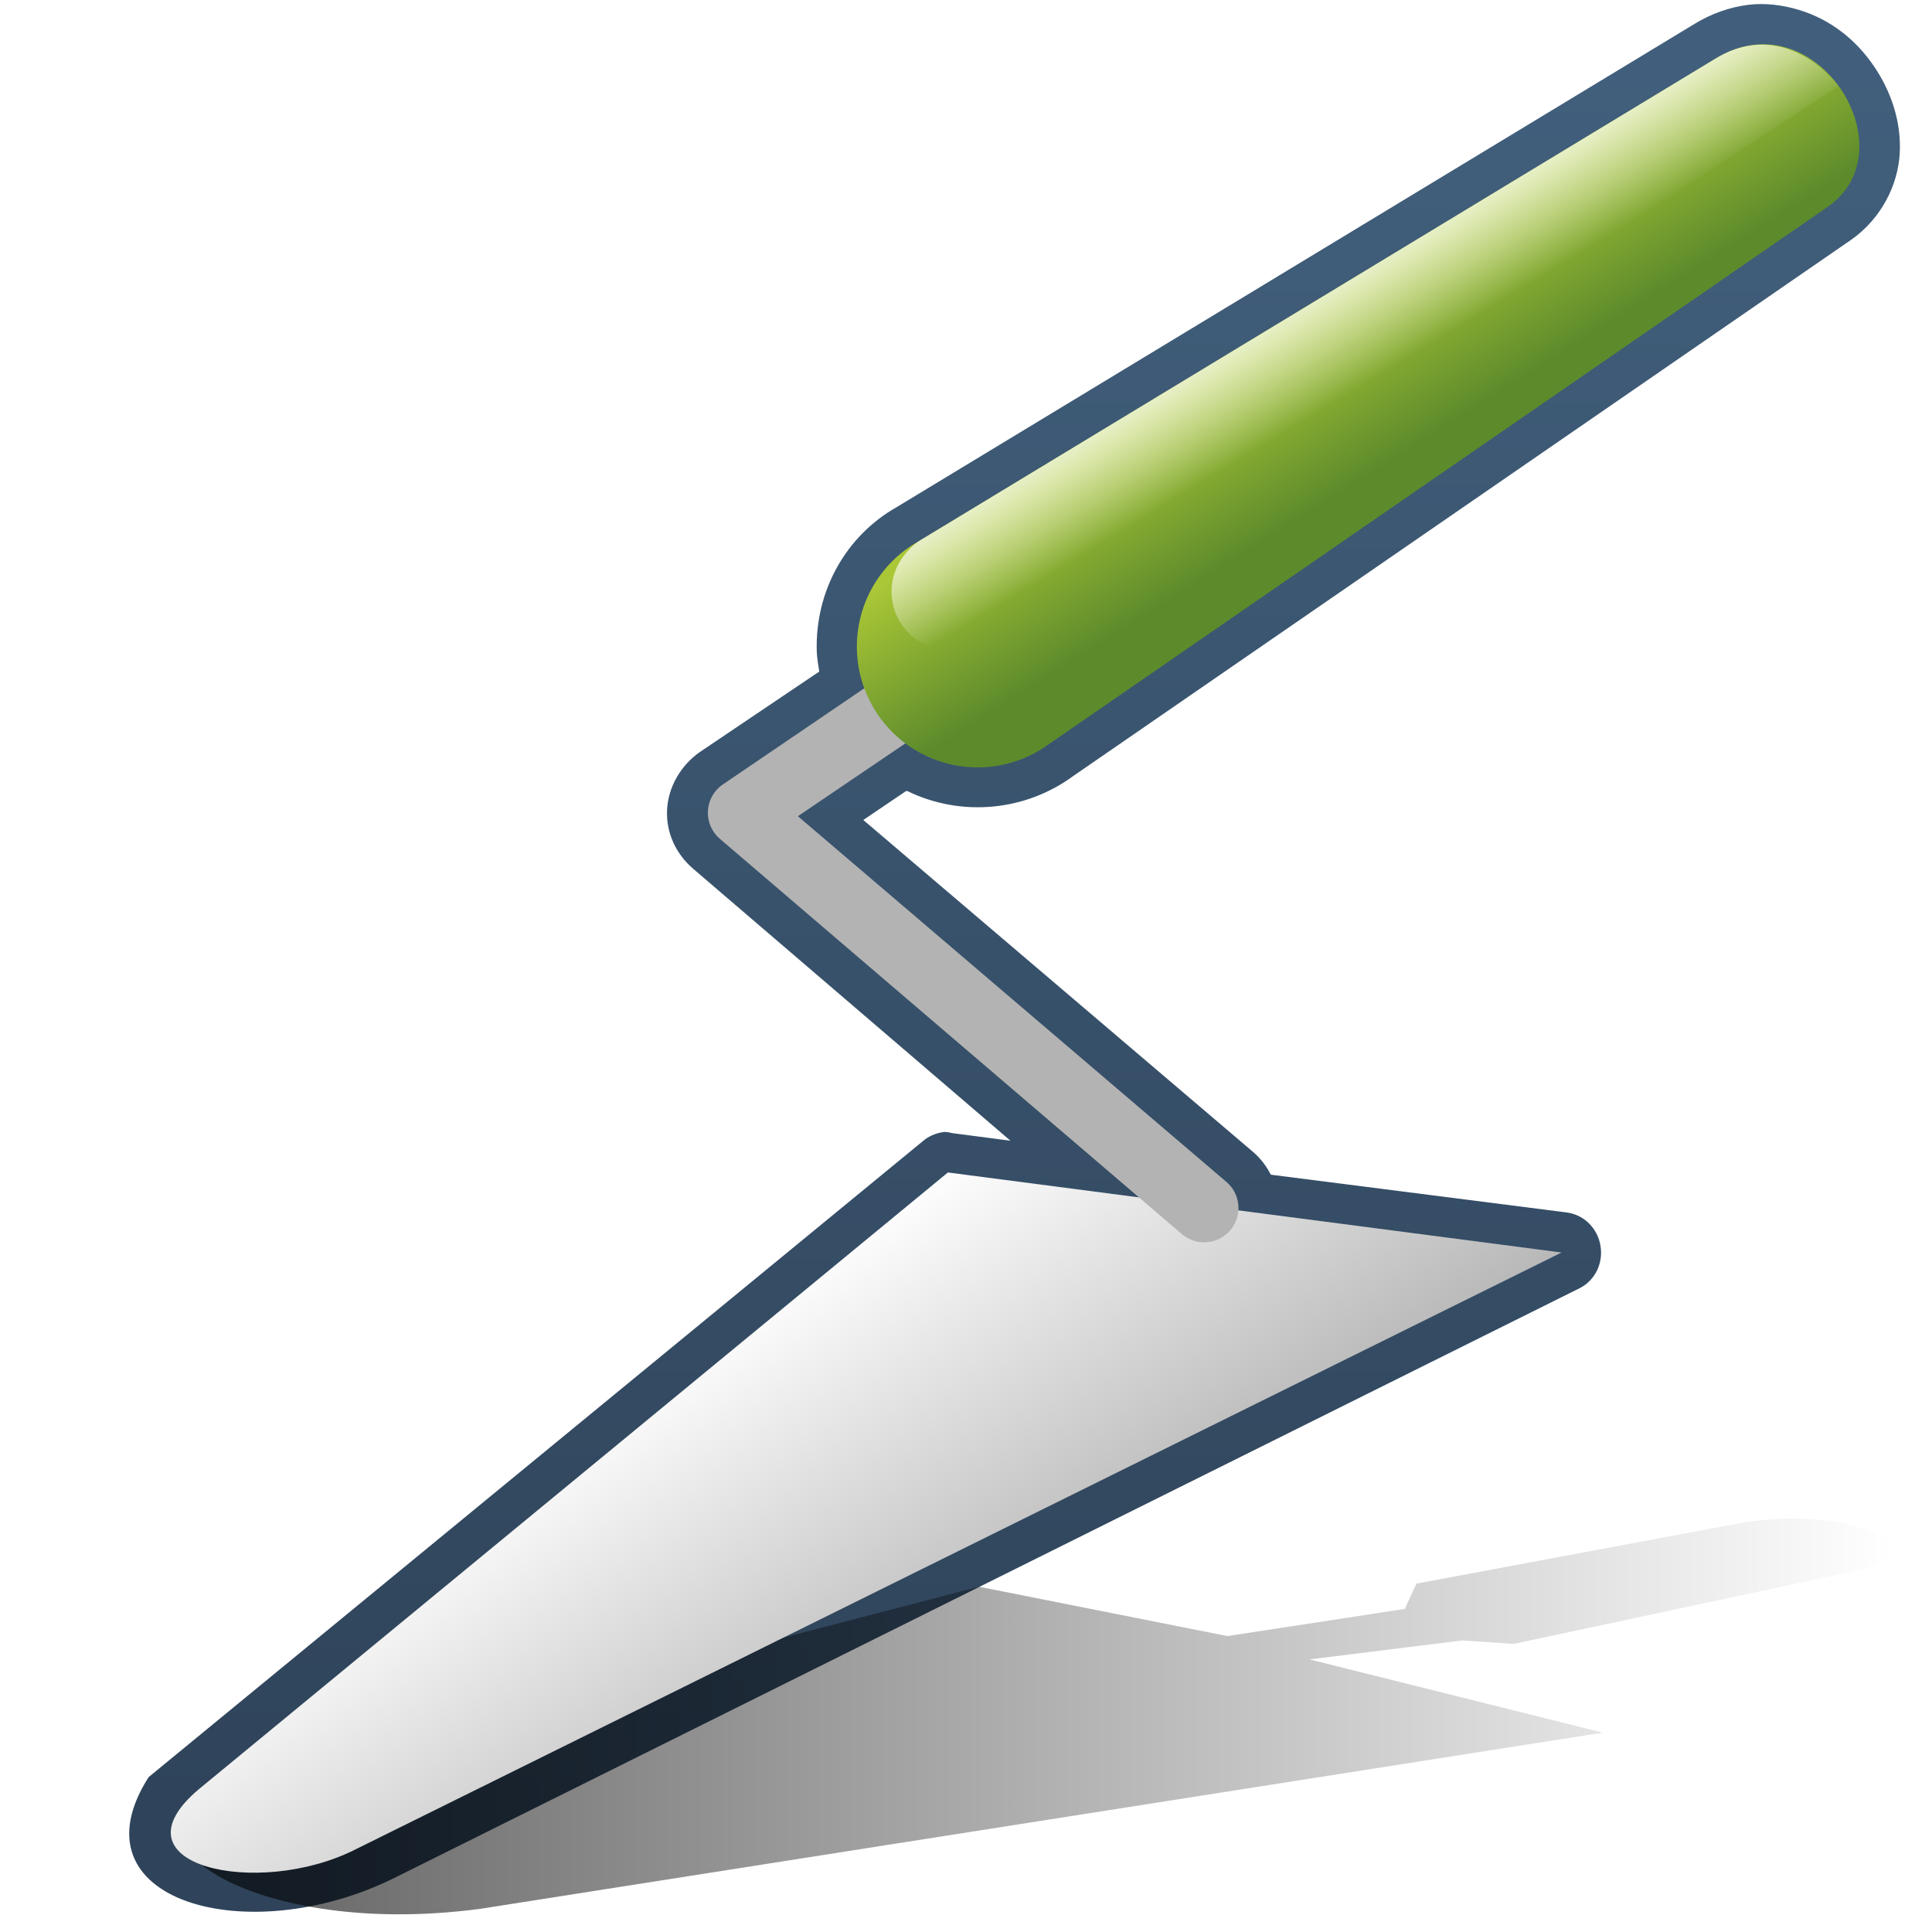
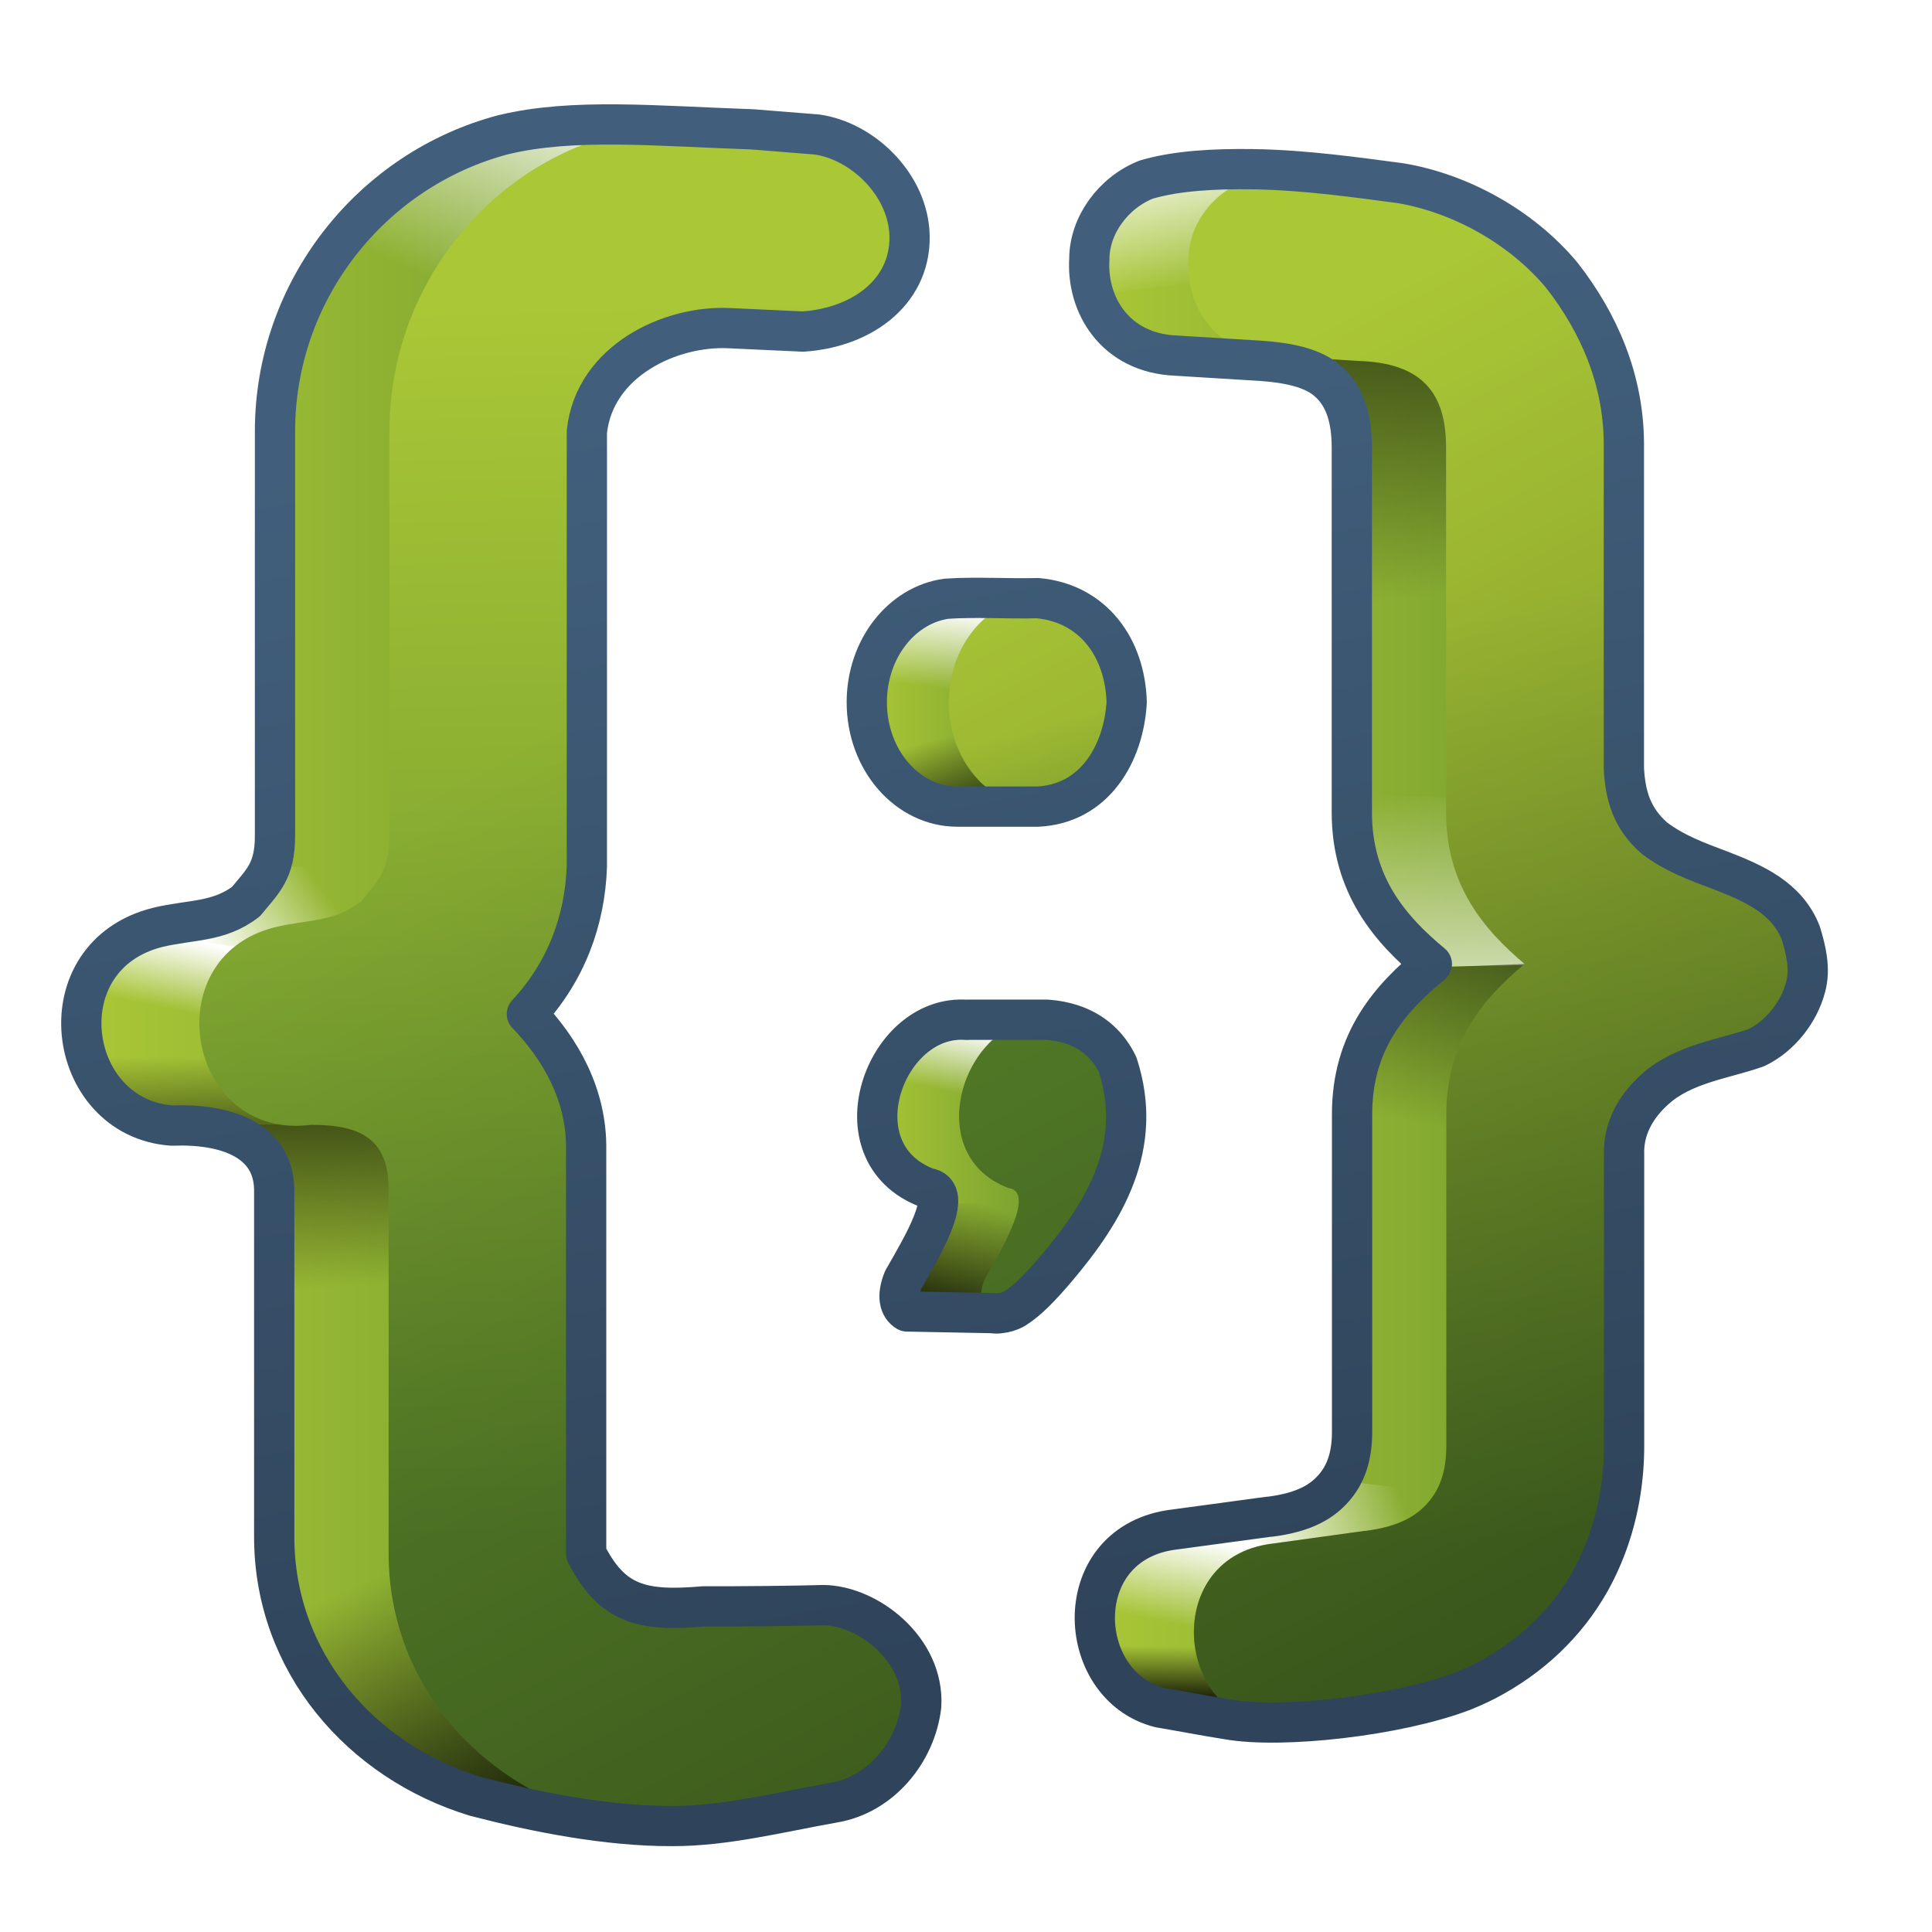
- <svg xmlns="http://www.w3.org/2000/svg" xmlns:xlink="http://www.w3.org/1999/xlink" width="128" height="128" id="svg2" version="1.0">
-   <defs id="defs4">
-     <linearGradient xlink:href="#linearGradient5344" id="linearGradient10675" x1="464.023" y1="982.085" x2="532.308" y2="982.085" gradientUnits="userSpaceOnUse" gradientTransform="matrix(2.666667,0,0,2.666667,-1294.138,-2505.175)" />
-     <linearGradient xlink:href="#linearGradient5439" id="linearGradient10368" x1="502.461" y1="972.636" x2="524.099" y2="1003.922" gradientUnits="userSpaceOnUse" gradientTransform="matrix(2.666667,0,0,2.666667,-1294.138,-2505.175)" />
-     <linearGradient xlink:href="#linearGradient5316" id="linearGradient10356" gradientUnits="userSpaceOnUse" gradientTransform="matrix(2.666667,0,0,2.666667,-1291.074,-2507.296)" x1="515.691" y1="948.695" x2="517.895" y2="952.195" />
-     <linearGradient xlink:href="#linearGradient5362" id="linearGradient10365" x1="515.385" y1="947.362" x2="517.137" y2="950.252" gradientUnits="userSpaceOnUse" gradientTransform="matrix(2.666667,0,0,2.666667,-1294.138,-2505.175)" />
-     <linearGradient y2="637.525" x2="518.869" y1="661.194" x1="513.964" gradientTransform="translate(-296.4868,-601.9916)" gradientUnits="userSpaceOnUse" id="linearGradient10430" xlink:href="#linearGradient5344" />
-     <linearGradient y2="643.219" x2="516.5" y1="647.791" x1="519.958" gradientTransform="translate(-296.4868,-601.9916)" gradientUnits="userSpaceOnUse" id="linearGradient10427" xlink:href="#linearGradient5316" />
-     <linearGradient y2="650.176" x2="519.575" y1="632.925" x1="512.302" gradientTransform="translate(-296.4868,-601.9916)" gradientUnits="userSpaceOnUse" id="linearGradient10424" xlink:href="#linearGradient5344" />
-     <linearGradient y2="643.657" x2="524.125" y1="667.563" x1="526.062" gradientTransform="translate(-296.4868,-601.9916)" gradientUnits="userSpaceOnUse" id="linearGradient10419" xlink:href="#linearGradient5344" />
-     <linearGradient y2="646.904" x2="503.557" y1="636.319" x1="506.666" gradientTransform="matrix(2.640696,0,0,2.640696,-1283.108,-1664.939)" gradientUnits="userSpaceOnUse" id="linearGradient6540" xlink:href="#linearGradient5344" />
-     <linearGradient y2="645.419" x2="501.489" y1="636.982" x1="506.96" gradientTransform="matrix(2.640696,0,0,2.640696,-1268.254,-1664.609)" gradientUnits="userSpaceOnUse" id="linearGradient6538" xlink:href="#linearGradient5165-9" />
-     <filter id="filter20342">
-       <feGaussianBlur id="feGaussianBlur20344" stdDeviation="0.544" />
-     </filter>
-     <linearGradient y2="399.891" x2="628.886" y1="338.366" x1="661.809" gradientTransform="translate(-416.5992,-341.9916)" gradientUnits="userSpaceOnUse" id="linearGradient10161" xlink:href="#linearGradient5344" />
-     <linearGradient y2="672.062" x2="536.151" y1="635.969" x1="515.312" gradientTransform="matrix(2.640696,0,0,2.640696,-1268.254,-1664.609)" gradientUnits="userSpaceOnUse" id="linearGradient6544" xlink:href="#linearGradient5439" />
-     <linearGradient xlink:href="#linearGradient5362" id="linearGradient15513" gradientUnits="userSpaceOnUse" gradientTransform="matrix(2.666667,0,0,2.666667,-1293.838,-1683.122)" x1="504.92" y1="635.446" x2="504.482" y2="641.102" />
-     <linearGradient xlink:href="#linearGradient5344" id="linearGradient15517" gradientUnits="userSpaceOnUse" gradientTransform="matrix(2.666667,0,0,2.666667,-1293.838,-1683.122)" x1="519.313" y1="723.67" x2="511.427" y2="667.208" />
-     <linearGradient xlink:href="#linearGradient9863" id="linearGradient15519" gradientUnits="userSpaceOnUse" gradientTransform="matrix(2.666667,0,0,2.666667,-2413.838,-1096.622)" x1="927.935" y1="459.109" x2="927.935" y2="410.981" />
-     <linearGradient xlink:href="#linearGradient5344" id="linearGradient15566" gradientUnits="userSpaceOnUse" gradientTransform="matrix(2.666667,0,0,2.666667,-1133.838,-1417.163)" x1="533.948" y1="471.777" x2="436.885" y2="567.902" />
-     <linearGradient xlink:href="#linearGradient5398" id="linearGradient15529" gradientUnits="userSpaceOnUse" gradientTransform="matrix(1.628472,0,0,1.628472,47.01235,2.364615)" x1="43.788" y1="2.722" x2="-13.959" y2="60.469" />
-     <linearGradient xlink:href="#linearGradient5439" id="linearGradient15562" gradientUnits="userSpaceOnUse" gradientTransform="matrix(2.666667,0,0,2.666667,-1134.96,-1416.456)" x1="457.896" y1="539.887" x2="457.896" y2="569.065" />
-     <linearGradient xlink:href="#linearGradient5439" id="linearGradient15559" gradientUnits="userSpaceOnUse" x1="459.766" y1="546.19" x2="459.766" y2="583.901" gradientTransform="matrix(2.666667,0,0,2.666667,-1134.371,-1416.456)" />
-     <linearGradient id="linearGradient4508">
-       <stop offset="0" style="stop-color:#75aadb;stop-opacity:1" id="stop4510" />
-       <stop offset="1" style="stop-color:#5a83a9;stop-opacity:1" id="stop4512" />
-     </linearGradient>
-     <linearGradient xlink:href="#linearGradient4508" id="linearGradient15556" gradientUnits="userSpaceOnUse" gradientTransform="matrix(2.666667,0,0,2.666667,-1134.371,-1414.393)" x1="456.313" y1="551.465" x2="456.313" y2="554.899" />
-     <linearGradient id="linearGradient12578">
-       <stop id="stop12580" offset="0" style="stop-color:#e9b551;stop-opacity:1;" />
-       <stop id="stop12582" offset="1" style="stop-color:#b48739;stop-opacity:1;" />
-     </linearGradient>
-     <linearGradient id="linearGradient5165-9">
-       <stop offset="0" style="stop-color:#ffffff;stop-opacity:1" id="stop5167-6" />
-       <stop offset="1" style="stop-color:#ffffff;stop-opacity:0" id="stop5169-7" />
-     </linearGradient>
-     <linearGradient id="linearGradient9121">
-       <stop style="stop-color:#2f445a;stop-opacity:1" offset="0" id="stop9123" />
-       <stop style="stop-color:#415f7c;stop-opacity:1" offset="1" id="stop9125" />
-     </linearGradient>
-     <linearGradient id="linearGradient12594">
-       <stop id="stop12596" offset="0" style="stop-color:#e9b551;stop-opacity:1;" />
-       <stop id="stop12598" offset="1" style="stop-color:#e9b551;stop-opacity:0;" />
-     </linearGradient>
-     <linearGradient id="linearGradient5316">
-       <stop style="stop-color:#aac736;stop-opacity:1;" offset="0" id="stop5320" />
-       <stop style="stop-color:#5d8b2c;stop-opacity:1;" offset="1" id="stop5322" />
-     </linearGradient>
+ <svg xmlns="http://www.w3.org/2000/svg" xmlns:xlink="http://www.w3.org/1999/xlink" width="128" height="128" viewBox="0 0 128 128" id="svg14635" version="1.1">
+   <defs id="defs14637">
+     <linearGradient xlink:href="#linearGradient9863" id="linearGradient14331" x1="451.829" y1="980.101" x2="446.112" y2="948.572" gradientUnits="userSpaceOnUse" gradientTransform="matrix(2.666667,0,0,2.666667,-1134.005,-1580.807)" />
    <linearGradient id="linearGradient9863">
      <stop style="stop-color:#2f445a;stop-opacity:1;" offset="0" id="stop9865" />
      <stop style="stop-color:#415f7c;stop-opacity:1" offset="1" id="stop9867" />
    </linearGradient>
-     <linearGradient id="linearGradient12336">
-       <stop id="stop12338" offset="0" style="stop-color:#ff6e00;stop-opacity:1;" />
-       <stop id="stop12340" offset="1" style="stop-color:#eb2600;stop-opacity:1;" />
+     <linearGradient id="linearGradient13620">
+       <stop id="stop13622" offset="0" style="stop-color:#000000;stop-opacity:1;" />
+       <stop id="stop13624" offset="1" style="stop-color:#000000;stop-opacity:0;" />
    </linearGradient>
-     <linearGradient id="linearGradient5362">
-       <stop style="stop-color:#ffffff;stop-opacity:1;" offset="0" id="stop5364" />
-       <stop style="stop-color:#ffffff;stop-opacity:0;" offset="1" id="stop5366" />
+     <linearGradient gradientTransform="matrix(2.666667,0,0,2.666667,-1294.005,-1580.807)" xlink:href="#linearGradient8702" id="linearGradient14341" x1="526.308" y1="953.406" x2="530.171" y2="976.472" gradientUnits="userSpaceOnUse" />
+     <linearGradient gradientTransform="matrix(2.666667,0,0,2.666667,-1294.005,-1580.807)" xlink:href="#linearGradient13620" id="linearGradient14446" x1="515.597" y1="981.9" x2="515.632" y2="980.373" gradientUnits="userSpaceOnUse" />
+     <linearGradient gradientTransform="matrix(2.666667,0,0,2.666667,-1294.005,-1580.807)" xlink:href="#linearGradient8702" id="linearGradient14343" x1="511.397" y1="957.379" x2="513.079" y2="964.099" gradientUnits="userSpaceOnUse" />
+     <linearGradient gradientTransform="matrix(2.666667,0,0,2.666667,-1294.005,-1580.807)" xlink:href="#linearGradient8702" id="linearGradient14345" x1="503.065" y1="946.834" x2="503.993" y2="977.45" gradientUnits="userSpaceOnUse" />
+     <linearGradient gradientTransform="matrix(2.666667,0,0,2.666667,-1294.005,-1580.807)" xlink:href="#linearGradient13620" id="linearGradient14419" x1="499.574" y1="985.805" x2="496.225" y2="977.933" gradientUnits="userSpaceOnUse" />
+     <linearGradient id="linearGradient3242">
+       <stop id="stop13208" offset="0" style="stop-color:#ffffff;stop-opacity:1;" />
+       <stop id="stop3246" offset="1" style="stop-color:#ffffff;stop-opacity:0;" />
    </linearGradient>
-     <linearGradient id="linearGradient5439">
-       <stop style="stop-color:#ffffff;stop-opacity:1;" offset="0" id="stop5441" />
-       <stop style="stop-color:#000000;stop-opacity:1;" offset="1" id="stop5443" />
-     </linearGradient>
-     <linearGradient xlink:href="#linearGradient5439" id="linearGradient13309" gradientUnits="userSpaceOnUse" x1="499.907" y1="953.395" x2="652.752" y2="1116.941" gradientTransform="matrix(2.676524,0,0,2.676524,-1298.677,-2514.903)" />
-     <linearGradient id="linearGradient5398">
-       <stop style="stop-color:#87c6ff;stop-opacity:1;" offset="0" id="stop5400" />
-       <stop style="stop-color:#87c6ff;stop-opacity:0" offset="1" id="stop5402" />
-     </linearGradient>
-     <linearGradient xlink:href="#linearGradient5398" id="linearGradient13322" gradientUnits="userSpaceOnUse" x1="500.878" y1="948.12" x2="500.878" y2="953.175" gradientTransform="matrix(2.676524,0,0,2.676524,-1298.677,-2514.903)" />
-     <linearGradient id="linearGradient5344">
-       <stop style="stop-color:#000000;stop-opacity:1;" offset="0" id="stop5346" />
-       <stop style="stop-color:#000000;stop-opacity:0;" offset="1" id="stop5348" />
-     </linearGradient>
-     <linearGradient xlink:href="#linearGradient5344" id="linearGradient13314" gradientUnits="userSpaceOnUse" x1="544.89" y1="919.058" x2="506.015" y2="969.808" gradientTransform="translate(-485.2101,-859.4386)" />
+     <linearGradient gradientTransform="matrix(2.666667,0,0,2.666667,-1294.005,-1580.807)" xlink:href="#linearGradient13620" id="linearGradient14425" x1="508.818" y1="972.757" x2="509.916" y2="969.416" gradientUnits="userSpaceOnUse" />
+     <linearGradient gradientTransform="matrix(2.666667,0,0,2.666667,-1294.005,-2505.17)" xlink:href="#linearGradient13620" id="linearGradient14427" x1="494.589" y1="963.683" x2="495.271" y2="971.282" gradientUnits="userSpaceOnUse" />
+     <linearGradient gradientTransform="matrix(2.666667,0,0,2.666667,-1294.005,-1580.807)" xlink:href="#linearGradient3242" id="linearGradient14429" x1="509.048" y1="964.924" x2="508.683" y2="966.529" gradientUnits="userSpaceOnUse" />
+     <linearGradient gradientTransform="matrix(2.666667,0,0,2.666667,-1294.005,-1580.807)" xlink:href="#linearGradient13620" id="linearGradient14433" x1="523.032" y1="957.302" x2="521.248" y2="967.476" gradientUnits="userSpaceOnUse" />
+     <linearGradient gradientTransform="matrix(2.666667,0,0,2.666667,-1294.005,-1580.807)" xlink:href="#linearGradient3242" id="linearGradient14411" x1="519.753" y1="966.899" x2="518.956" y2="959.221" gradientUnits="userSpaceOnUse" />
+     <linearGradient gradientTransform="matrix(2.666667,0,0,2.666667,-1294.005,-1580.807)" xlink:href="#linearGradient13620" id="linearGradient14423" x1="509.895" y1="960.297" x2="509.171" y2="957.63" gradientUnits="userSpaceOnUse" />
+     <linearGradient gradientTransform="matrix(2.666667,0,0,2.666667,-1294.005,-1580.807)" xlink:href="#linearGradient3242" id="linearGradient14431" x1="508.388" y1="954.482" x2="508.128" y2="956.476" gradientUnits="userSpaceOnUse" />
+     <linearGradient gradientTransform="matrix(2.666667,0,0,2.666667,-1294.005,-1580.807)" xlink:href="#linearGradient13620" id="linearGradient14421" x1="515.235" y1="942.331" x2="516.61" y2="954.71" gradientUnits="userSpaceOnUse" />
+     <linearGradient gradientTransform="matrix(2.666667,0,0,2.666667,-1294.005,-1580.807)" xlink:href="#linearGradient3242" id="linearGradient14415" x1="514.142" y1="943.047" x2="514.725" y2="946.545" gradientUnits="userSpaceOnUse" />
+     <linearGradient gradientTransform="matrix(2.666667,0,0,2.666667,-1294.005,-1580.807)" xlink:href="#linearGradient3242" id="linearGradient14417" x1="499.021" y1="940.988" x2="496.452" y2="946.589" gradientUnits="userSpaceOnUse" />
+     <linearGradient gradientTransform="matrix(2.666667,0,0,2.666667,-1294.005,-1580.807)" xlink:href="#linearGradient8702" id="linearGradient14335" x1="506.787" y1="963.187" x2="513.244" y2="963.187" gradientUnits="userSpaceOnUse" />
+     <linearGradient gradientTransform="matrix(2.666667,0,0,2.666667,-1294.005,-1580.807)" xlink:href="#linearGradient8702" id="linearGradient14339" x1="487.272" y1="963.675" x2="508.141" y2="963.675" gradientUnits="userSpaceOnUse" />
+     <linearGradient gradientTransform="matrix(2.666667,0,0,2.666667,-1294.005,-1580.807)" xlink:href="#linearGradient8702" id="linearGradient14337" x1="512.311" y1="963.03" x2="530.172" y2="963.03" gradientUnits="userSpaceOnUse" />
+     <linearGradient xlink:href="#linearGradient3242" id="linearGradient15370" x1="14.378" y1="62.678" x2="13.43" y2="67.305" gradientUnits="userSpaceOnUse" />
+     <linearGradient xlink:href="#linearGradient3242" id="linearGradient15372" x1="13.652" y1="62.679" x2="20.516" y2="57.707" gradientUnits="userSpaceOnUse" />
    <linearGradient id="linearGradient8702">
      <stop id="stop8704" offset="0" style="stop-color:#aac736;stop-opacity:1;" />
      <stop id="stop8706" offset="1" style="stop-color:#5d8b2c;stop-opacity:1;" />
    </linearGradient>
-     <linearGradient xlink:href="#linearGradient8702" id="linearGradient13316" gradientUnits="userSpaceOnUse" gradientTransform="matrix(2.676524,0,0,2.676524,-1779.542,-994.6374)" x1="700.131" y1="378.87" x2="707.805" y2="395.749" />
-     <linearGradient xlink:href="#linearGradient9121" id="linearGradient10498" x1="53.323" y1="119.817" x2="53.323" y2="4.274" gradientUnits="userSpaceOnUse" />
+     <linearGradient xlink:href="#linearGradient13620" id="linearGradient16159" x1="12.668" y1="74.351" x2="12.668" y2="70.025" gradientUnits="userSpaceOnUse" />
+     <linearGradient gradientTransform="translate(0,924.3622)" xlink:href="#linearGradient3242" id="linearGradient15406" x1="76.073" y1="101.245" x2="74.952" y2="107.045" gradientUnits="userSpaceOnUse" />
+     <linearGradient gradientTransform="translate(0,924.3622)" xlink:href="#linearGradient3242" id="linearGradient15404" x1="82.787" y1="102.52" x2="92.729" y2="98.86" gradientUnits="userSpaceOnUse" />
+     <linearGradient gradientTransform="matrix(2.666667,0,0,2.666667,-1294.005,-1580.807)" xlink:href="#linearGradient13620" id="linearGradient14454-2" gradientUnits="userSpaceOnUse" x1="540.796" y1="1028.494" x2="502.585" y2="955.653" />
  </defs>
-   <g id="layer1">
-     <path style="fill:url(#linearGradient10498);fill-opacity:1;fill-rule:evenodd;stroke:none;stroke-width:2;stroke-linecap:round;stroke-linejoin:round;stroke-miterlimit:4;stroke-dasharray:none;stroke-opacity:1;display:inline" d="M 115.779,0.326 C 114.602,0.478 113.395,0.896 112.278,1.576 L 59.445,33.576 C 55.995,35.519 53.994,39.201 54.112,43.159 C 54.125,43.599 54.212,44.064 54.278,44.492 L 46.362,49.826 C 45.113,50.701 44.266,52.135 44.195,53.659 C 44.124,55.183 44.783,56.587 45.945,57.576 L 66.945,75.576 L 63.112,75.076 C 62.948,75.032 62.781,75.004 62.612,74.992 C 62.13,75.035 61.669,75.208 61.278,75.492 L 9.848,117.737 C 4.623,125.926 16.353,129.235 26.082,124.44 L 104.695,85.326 C 105.721,84.78 106.238,83.635 106.028,82.492 C 105.819,81.35 104.931,80.472 103.779,80.326 L 84.195,77.826 C 83.941,77.336 83.607,76.833 83.028,76.326 L 57.195,54.326 L 60.028,52.409 C 60.05,52.42 60.09,52.398 60.112,52.409 C 63.671,54.144 67.921,53.754 71.112,51.409 L 122.612,15.909 C 124.63,14.505 125.745,12.276 125.862,10.159 C 125.979,8.042 125.271,6.004 124.112,4.326 C 122.953,2.647 121.304,1.299 119.195,0.659 C 118.14,0.339 116.955,0.173 115.779,0.326 z" id="path10297" />
-     <path style="fill:url(#linearGradient10675);fill-rule:evenodd;stroke:none;stroke-width:1px;stroke-linecap:butt;stroke-linejoin:miter;stroke-opacity:1;display:inline" d="M 16.195,117.791 C 5.678,120.895 15.98,128.6 31.862,126.458 L 106.195,114.791 L 86.759,109.941 L 96.88,108.683 L 100.287,108.913 L 123.709,103.909 C 127.992,102.897 123.383,99.768 115.795,100.82 L 93.847,104.918 L 93.067,106.594 L 81.319,108.394 L 64.862,105.125 L 16.195,117.791 z" id="path10673" />
-     <path style="fill:url(#linearGradient10368);fill-rule:evenodd;stroke:none;stroke-width:1px;stroke-linecap:round;stroke-linejoin:round;stroke-opacity:1;display:inline" d="M 13.205,118.513 C 7.137,123.592 17.061,125.794 23.527,122.54 L 103.458,82.982 L 62.8,77.679 L 13.205,118.513 z" id="path10278" />
-     <path style="fill:#b3b3b3;fill-opacity:1;fill-rule:evenodd;stroke:none;stroke-width:1.7;stroke-linecap:round;stroke-linejoin:round;stroke-miterlimit:4;stroke-dasharray:none;stroke-opacity:1;display:inline" d="M 61.112,43.076 C 60.838,43.165 60.583,43.307 60.362,43.492 L 47.862,51.992 C 47.287,52.395 46.931,53.042 46.899,53.743 C 46.866,54.444 47.16,55.121 47.695,55.576 L 78.278,81.742 C 79.222,82.571 80.658,82.477 81.487,81.534 C 82.315,80.59 82.222,79.154 81.278,78.326 L 52.862,54.076 L 62.945,47.242 C 64.096,46.736 64.618,45.393 64.112,44.242 C 63.606,43.092 62.262,42.569 61.112,43.076 L 61.112,43.076 z" id="path10285" />
-     <path id="path10299" d="M 113.676,3.871 L 60.843,35.871 C 58.252,37.331 56.684,40.107 56.773,43.08 C 56.862,46.052 58.591,48.73 61.265,50.033 C 63.938,51.336 67.113,51.049 69.509,49.288 L 121.092,13.704 C 126.584,9.884 120.281,-0.148 113.676,3.871 z" style="fill:url(#linearGradient10356);fill-opacity:1;fill-rule:evenodd;stroke:none;stroke-width:6;stroke-linecap:round;stroke-linejoin:round;stroke-miterlimit:4;stroke-dasharray:none;stroke-opacity:1;display:inline" />
-     <path style="fill:url(#linearGradient10365);fill-opacity:1;fill-rule:evenodd;stroke:none;stroke-width:6;stroke-linecap:round;stroke-linejoin:round;stroke-miterlimit:4;stroke-dasharray:none;stroke-opacity:1;display:inline" d="M 113.676,3.871 L 63.214,34.435 L 60.843,35.871 C 56.668,38.997 60.434,45.524 66.106,42.08 L 121.816,5.701 C 119.938,3.414 116.913,1.902 113.676,3.871 z" id="path10361" />
+   <g id="layer1" transform="translate(0,-924.3622)">
+     <path style="color:#000000;font-style:normal;font-variant:normal;font-weight:normal;font-stretch:normal;font-size:medium;line-height:normal;font-family:sans-serif;text-indent:0;text-align:start;text-decoration:none;text-decoration-line:none;text-decoration-style:solid;text-decoration-color:#000000;letter-spacing:normal;word-spacing:normal;text-transform:none;direction:ltr;block-progression:tb;writing-mode:lr-tb;baseline-shift:baseline;text-anchor:start;white-space:normal;clip-rule:nonzero;display:inline;overflow:visible;visibility:visible;opacity:1;isolation:auto;mix-blend-mode:normal;color-interpolation:sRGB;color-interpolation-filters:linearRGB;solid-color:#000000;solid-opacity:1;fill:url(#linearGradient14337);fill-opacity:1;fill-rule:evenodd;stroke:none;stroke-width:4.5;stroke-linecap:round;stroke-linejoin:round;stroke-miterlimit:4;stroke-dasharray:none;stroke-dashoffset:0;stroke-opacity:1;color-rendering:auto;image-rendering:auto;shape-rendering:auto;text-rendering:auto;enable-background:accumulate" d="m 78.646,935.943 c -3.592,-0.248 -6.467,2.606 -6.474,5.552 -0.201,3.053 1.699,6.257 5.734,6.427 l 5.927,0.365 c 0.028,0.002 0.055,0 0.083,0 4.427,0.213 5.646,2.545 5.646,5.745 l 0,24.151 c 0,4.826 2.538,7.755 5.302,10.047 -2.746,2.253 -5.286,5.094 -5.286,9.948 l 0,21.062 c 0,1.691 -0.459,2.842 -1.198,3.693 -0.739,0.851 -1.873,1.621 -4.26,1.917 l -0.062,0 -6.188,0.838 c -7.151,0.806 -6.73,10.384 -1.021,11.807 2.344,0.389 5.608,1.08 7.527,1.1 0.48,0.032 0.991,0 1.531,-0.077 l 6.073,-0.833 -0.062,0 c 4.702,-0.594 8.852,-2.7 11.625,-5.953 2.773,-3.253 4.057,-7.437 4.057,-11.563 l 0,-19.276 c 0,-1.998 0.546,-3.022 2.042,-4.359 1.737,-1.33 4.407,-2.221 4.542,-2.229 3.143,-0.152 5.415,-2.705 5.604,-5.604 -0.005,-3.851 -2.788,-5.705 -5.823,-6.693 -0.041,-10e-4 -2.654,-0.815 -4.354,-2.115 -1.624,-1.293 -2.026,-3.064 -2.026,-4.62 l 0,-21.552 c 0,-5.443 -2.696,-10.629 -7.042,-13.911 -2.201,-1.663 -4.828,-2.837 -7.74,-3.307 -2.457,-0.32 -4.929,-0.399 -7.708,-0.573 -0.745,-0.053 -1.448,0.059 -2.109,0.256 -1.39,-0.091 -2.814,-0.163 -4.339,-0.256 z" id="path14290" />
+     <path style="color:#000000;font-style:normal;font-variant:normal;font-weight:normal;font-stretch:normal;font-size:medium;line-height:normal;font-family:sans-serif;text-indent:0;text-align:start;text-decoration:none;text-decoration-line:none;text-decoration-style:solid;text-decoration-color:#000000;letter-spacing:normal;word-spacing:normal;text-transform:none;direction:ltr;block-progression:tb;writing-mode:lr-tb;baseline-shift:baseline;text-anchor:start;white-space:normal;clip-rule:nonzero;display:inline;overflow:visible;visibility:visible;opacity:1;isolation:auto;mix-blend-mode:normal;color-interpolation:sRGB;color-interpolation-filters:linearRGB;solid-color:#000000;solid-opacity:1;fill:url(#linearGradient14339);fill-opacity:1;fill-rule:evenodd;stroke:none;stroke-width:5;stroke-linecap:round;stroke-linejoin:round;stroke-miterlimit:4;stroke-dasharray:none;stroke-dashoffset:0;stroke-opacity:1;color-rendering:auto;image-rendering:auto;shape-rendering:auto;text-rendering:auto;enable-background:accumulate" d="m 39.479,932.651 c -11.645,-0.575 -21.26,8.825 -21.26,20.292 l 0,26.802 c 0,2.341 -0.81,2.981 -1.917,4.344 -1.801,1.392 -3.667,1.187 -5.854,1.714 -8.13,2.034 -5.85,14.145 2.464,13.083 0.033,0 0.066,0 0.099,0 3.254,0 5.156,0.947 5.156,4.245 l 0,23.047 c 0,8.3 5.747,14.879 13.31,17.192 4.958,1.291 10.985,2.433 15.908,1.814 0.089,0 0.177,-0.026 0.266,-0.043 l 7.557,-1.344 c 7.654,-1.229 7.402,-11.556 1.402,-13.006 -3.326,-0.133 -6.697,-0.529 -9.99,-0.026 -4.097,0.358 -6.082,-0.139 -7.786,-3.5 l 0,-26.771 c 0,-3.989 -1.725,-6.853 -3.927,-8.985 2.234,-2.456 3.974,-5.588 3.974,-9.781 l 0,-28.797 c 0,-2.505 2.917,-5.813 5.646,-6.713 l 1.609,0.072 c 0.813,0.035 1.533,-0.067 2.214,-0.224 l 4.844,0.224 c 8.982,0.389 9.805,-12.497 0.953,-13.057 l -7.297,-0.583 c -0.063,0 -0.125,0 -0.187,0 -1.423,-0.072 -2.815,0 -4.161,0.235 l -2.828,-0.224 c -0.064,0 -0.129,0 -0.193,0 z" id="path14292" />
+     <path style="display:inline;opacity:1;fill:url(#linearGradient14335);fill-opacity:1;fill-rule:nonzero;stroke:none;stroke-width:4.5;stroke-linecap:round;stroke-linejoin:round;stroke-miterlimit:4;stroke-dasharray:none;stroke-dashoffset:0;stroke-opacity:1" d="m 63.432,963.979 c -3.317,-8e-4 -6.006,3.094 -6.005,6.911 -5.34e-4,3.817 2.688,6.912 6.005,6.911 l 5.323,0 c 3.254,-8e-4 5.891,-3.095 5.891,-6.911 5.33e-4,-3.817 -2.637,-6.911 -5.891,-6.911 z m 0.635,27.953 c -5.44,-0.452 -8.806,8.814 -2.63,11.135 1.847,0.232 -0.316,3.857 -1.583,6.057 -0.454,1.103 -0.266,1.828 0.245,2.125 l 5.658,0.112 c 0.403,0.104 0.928,0 1.477,-0.299 0.883,-0.55 1.783,-1.514 2.74,-2.635 3.238,-3.835 5.823,-8.12 4.073,-13.516 -0.798,-1.65 -2.294,-2.8 -4.667,-2.979 z" id="path14294" />
+     <path style="display:inline;fill:url(#linearGradient14417);fill-rule:evenodd;stroke:none;stroke-width:1px;stroke-linecap:butt;stroke-linejoin:miter;stroke-opacity:1" d="m 39.479,932.651 c -8.108,-0.4 -15.222,4.044 -18.802,10.646 l 10.422,1.422 c 0,0 15.045,-4.206 16.594,-4.87 0.99,-0.424 2.419,-3.76 3.635,-6.828 l -4.479,-0.359 c -0.063,0 -0.125,0 -0.187,0 -1.423,-0.072 -2.815,0 -4.161,0.235 l -2.828,-0.224 c -0.064,0 -0.129,0 -0.193,0 z" id="path14407" />
+     <path style="display:inline;fill:url(#linearGradient14415);fill-rule:evenodd;stroke:none;stroke-width:1px;stroke-linecap:butt;stroke-linejoin:miter;stroke-opacity:1" d="m 78.646,935.943 c -3.592,-0.248 -6.467,2.606 -6.474,5.552 -0.053,0.797 0.047,1.604 0.281,2.365 l 22.146,-2.458 1.917,-3.833 c -1.176,-0.473 -2.411,-0.842 -3.714,-1.052 -2.457,-0.32 -4.929,-0.399 -7.708,-0.573 -2.175,0.288 -4.476,0.123 -6.448,0 z" id="path14405" />
+     <path style="display:inline;fill:url(#linearGradient14421);fill-rule:evenodd;stroke:none;stroke-width:1px;stroke-linecap:butt;stroke-linejoin:miter;stroke-opacity:1" d="m 81.989,946.932 -3.891,1 5.734,0.354 c 0.028,0.002 0.055,0.002 0.083,0 4.427,0.213 5.646,2.545 5.646,5.745 l 0,10.911 13.005,0.125 -0.224,-17.922 -20.354,-0.219 z" id="path14403" />
+     <path style="display:inline;fill:url(#linearGradient14431);fill-rule:evenodd;stroke:none;stroke-width:1px;stroke-linecap:butt;stroke-linejoin:miter;stroke-opacity:1" d="m 63.432,963.979 c -3.118,-8e-4 -5.652,2.746 -5.948,6.245 l 10.786,-0.505 1.641,-5.604 c -0.374,-0.088 -0.76,-0.136 -1.156,-0.136 l -5.323,0 z" id="path14401" />
+     <path style="display:inline;fill:url(#linearGradient14423);fill-rule:evenodd;stroke:none;stroke-width:1px;stroke-linecap:butt;stroke-linejoin:miter;stroke-opacity:1" d="m 69.604,972.583 c -3.576,0.085 -8.363,0.483 -11.76,0.787 0.867,2.589 3.033,4.433 5.589,4.432 l 5.323,0 c 2.072,-5.3e-4 3.887,-1.26 4.937,-3.156 -0.459,-0.891 -0.875,-1.588 -0.995,-1.828 -0.111,-0.221 -1.331,-0.276 -3.094,-0.235 z" id="path14399" />
+     <path style="display:inline;fill:url(#linearGradient14411);fill-rule:evenodd;stroke:none;stroke-width:1px;stroke-linecap:butt;stroke-linejoin:miter;stroke-opacity:1" d="m 89.562,977.021 0,1.167 c 0,4.826 2.636,7.926 5.4,10.218 l 10.593,-0.182 c 0,0 -2.324,-10.538 -3.43,-10.759 -0.622,-0.125 -6.746,-0.297 -12.563,-0.443 z" id="path14397" />
+     <path style="display:inline;fill:url(#linearGradient15372);fill-rule:evenodd;stroke:none;stroke-width:1px;stroke-linecap:butt;stroke-linejoin:miter;stroke-opacity:1" d="m 27.863,64.712 3.903,-1.434 6.635,-4.646 -20.505,-1.302 0,0 c -0.331,0.911 -0.887,1.525 -1.594,2.396 -1.801,1.392 -3.667,1.187 -5.854,1.714 -0.356,0.089 -0.692,0.197 -1.008,0.323 z" id="path15368" transform="translate(0,924.3622)" />
+     <path style="display:inline;fill:url(#linearGradient15370);fill-rule:evenodd;stroke:none;stroke-width:1px;stroke-linecap:butt;stroke-linejoin:miter;stroke-opacity:1" d="M 9.439,61.763 C 6.677,62.862 5.419,65.288 5.401,67.737 13.097,67.563 20.922,67.263 20.922,67.263 l 7.168,-2.739 C 27.779,64.626 9.439,61.763 9.439,61.763 Z" id="path14395" transform="translate(0,924.3622)" />
+     <path style="display:inline;fill:url(#linearGradient14433);fill-rule:evenodd;stroke:none;stroke-width:1px;stroke-linecap:butt;stroke-linejoin:miter;stroke-opacity:1" d="m 108.099,989.63 -6.964,-1.409 -6.547,0.259 -2.046,1.973 c -1.698,1.917 -2.964,4.319 -2.964,7.729 l 0,0.891 12.99,0.297 z" id="path14393" />
+     <path style="display:inline;fill:url(#linearGradient14429);fill-rule:evenodd;stroke:none;stroke-width:1px;stroke-linecap:butt;stroke-linejoin:miter;stroke-opacity:1" d="m 64.067,991.932 c -2.914,-0.243 -5.215,2.305 -5.792,5.078 l 11.099,-0.297 c 0,0 1.03,-2.1 1.948,-4.318 -0.575,-0.229 -1.202,-0.407 -1.943,-0.463 l -5.313,0 z" id="path14391" />
+     <path style="display:inline;fill:url(#linearGradient14427);fill-rule:evenodd;stroke:none;stroke-width:1px;stroke-linecap:butt;stroke-linejoin:miter;stroke-opacity:1" d="M 31.766 72.795 C 31.766 72.795 28.923 72.867 28.152 72.887 L 29.695 74.379 L 11.137 74.537 C 11.693 74.6 12.283 74.604 12.912 74.523 L 13.01 74.523 C 16.263 74.523 18.166 75.47 18.166 78.768 L 18.166 86.658 C 24.973 86.906 31.757 87.17 32.646 87.17 C 34.194 87.17 31.769 72.813 31.766 72.795 z " transform="translate(0,924.3622)" id="path14389" />
+     <path style="display:inline;fill:url(#linearGradient14425);fill-rule:evenodd;stroke:none;stroke-width:1px;stroke-linecap:butt;stroke-linejoin:miter;stroke-opacity:1" d="m 73.297,1003.557 c -3.79,0.168 -8.212,0.389 -11.187,0.672 -0.166,1.302 -1.401,3.413 -2.255,4.896 -0.454,1.103 -0.266,1.828 0.245,2.125 l 5.656,0.109 c 0.403,0.104 0.93,0.026 1.479,-0.297 0.883,-0.55 1.783,-1.514 2.74,-2.635 1.296,-1.535 2.472,-3.148 3.323,-4.87 z" id="path14387" />
+     <path style="display:inline;fill:url(#linearGradient14419);fill-rule:evenodd;stroke:none;stroke-width:1px;stroke-linecap:butt;stroke-linejoin:miter;stroke-opacity:1" d="m 18.166,1026.208 c 0.013,8.287 5.757,14.856 13.313,17.167 4.958,1.292 10.983,2.432 15.906,1.813 0.089,0 0.177,-0.026 0.266,-0.043 l 5.417,-0.964 c 0.066,-4.729 -0.062,-10.297 -0.062,-10.297 l -1.333,-3.333 c -1.693,-0.056 -3.383,-0.035 -5.052,0.224 -3.635,0.317 -5.604,-0.048 -7.193,-2.479 l -21.26,-2.088 z" id="path14347" />
+     <path style="fill:url(#linearGradient16159);fill-opacity:0.443;fill-rule:evenodd;stroke:none;stroke-width:1px;stroke-linecap:butt;stroke-linejoin:miter;stroke-opacity:1" d="M 24.729 69.572 L 5.672 69.721 C 6.336 72.141 8.222 74.212 11.104 74.537 L 29.695 74.379 L 24.729 69.572 z " transform="translate(0,924.3622)" id="path16151" />
+     <path id="path14298" d="m 46.661,932.651 c -11.427,-0.575 -20.862,8.825 -20.862,20.292 l 0,26.802 c 0,2.341 -0.795,2.978 -1.881,4.341 -1.767,1.392 -3.598,1.19 -5.745,1.717 -7.978,2.034 -5.74,14.145 2.417,13.083 0.032,0 0.065,0 0.097,0 3.193,0 5.06,0.946 5.06,4.244 l 0,24.142 c 0,11.305 10.459,19.424 21.639,17.912 0.089,0 0.177,-0.026 0.266,-0.043 l 7.554,-1.344 c 8.756,-1.406 7.169,-14.716 -1.538,-13.025 l -8.009,1.186 c -3.464,0.46 -6.828,-3.089 -6.828,-4.688 l 0,-26.771 c 0,-3.989 -1.723,-6.853 -3.925,-8.984 2.234,-2.456 3.976,-5.589 3.976,-9.781 l 0,-28.797 c 0,-2.974 4.107,-7.126 7.135,-6.974 l 7.176,0.333 c 8.982,0.389 9.802,-12.496 0.951,-13.057 l -7.293,-0.583 c -0.063,0 -0.126,0 -0.189,0 z" style="color:#000000;font-style:normal;font-variant:normal;font-weight:normal;font-stretch:normal;font-size:medium;line-height:normal;font-family:sans-serif;text-indent:0;text-align:start;text-decoration:none;text-decoration-line:none;text-decoration-style:solid;text-decoration-color:#000000;letter-spacing:normal;word-spacing:normal;text-transform:none;direction:ltr;block-progression:tb;writing-mode:lr-tb;baseline-shift:baseline;text-anchor:start;white-space:normal;clip-rule:nonzero;display:inline;overflow:visible;visibility:visible;opacity:1;isolation:auto;mix-blend-mode:normal;color-interpolation:sRGB;color-interpolation-filters:linearRGB;solid-color:#000000;solid-opacity:1;fill:url(#linearGradient14345);fill-opacity:1;fill-rule:evenodd;stroke:none;stroke-width:5;stroke-linecap:round;stroke-linejoin:round;stroke-miterlimit:4;stroke-dasharray:none;stroke-dashoffset:0;stroke-opacity:1;color-rendering:auto;image-rendering:auto;shape-rendering:auto;text-rendering:auto;enable-background:accumulate" />
+     <path id="path14300" d="m 68.755,963.979 a 5.892,6.91 0 0 0 -5.893,6.911 5.892,6.91 0 0 0 5.893,6.911 5.892,6.91 0 0 0 5.893,-6.911 5.892,6.91 0 0 0 -5.893,-6.911 z m 0.624,27.953 c -5.338,-0.452 -8.641,8.814 -2.581,11.135 1.813,0.232 -0.31,3.857 -1.554,6.057 -0.82,2.029 0.492,2.78 1.988,1.937 0.883,-0.55 1.788,-1.514 2.745,-2.635 3.238,-3.835 5.819,-8.12 4.068,-13.515 -0.798,-1.65 -2.294,-2.8 -4.666,-2.979 z" style="display:inline;opacity:1;fill:url(#linearGradient14343);fill-opacity:1;fill-rule:nonzero;stroke:none;stroke-width:4.5;stroke-linecap:round;stroke-linejoin:round;stroke-miterlimit:4;stroke-dasharray:none;stroke-dashoffset:0;stroke-opacity:1" />
+     <path style="display:inline;fill:url(#linearGradient14446);fill-rule:evenodd;stroke:none;stroke-width:1px;stroke-linecap:butt;stroke-linejoin:miter;stroke-opacity:1" d="m 72.703,1032.979 c 0.45,2.088 1.869,3.959 4.146,4.526 2.344,0.389 5.607,1.079 7.526,1.099 0.48,0.032 0.991,0 1.531,-0.077 l 6.073,-0.833 -0.062,0 c 1.071,-0.136 2.11,-0.358 3.115,-0.646 l -0.995,-2.432 -21.333,-1.641 z" id="path14437" />
+     <path style="display:inline;fill:url(#linearGradient15404);fill-rule:evenodd;stroke:none;stroke-width:1px;stroke-linecap:butt;stroke-linejoin:miter;stroke-opacity:1" d="m 95.047,1029.106 5.969,-5.184 -12.287,-1.475 0,0 0,0.01 c -0.111,0.168 -0.219,0.337 -0.348,0.484 -0.739,0.85 -1.875,1.62 -4.262,1.916 l -0.062,0 -5.689,0.77 z" id="path15402" />
+     <path style="display:inline;fill:url(#linearGradient15406);fill-rule:evenodd;stroke:none;stroke-width:1px;stroke-linecap:butt;stroke-linejoin:miter;stroke-opacity:1" d="m 78.367,1025.625 -0.498,0.067 c -3.715,0.419 -5.369,3.204 -5.316,5.984 5.915,0.649 12.499,1.094 12.973,1.094 0.885,0 7.084,-1.547 7.084,-1.547 l 2.06,-2.533 -0.235,-0.016 z" id="path14385" />
+     <path id="path14296" d="m 78.743,941.495 c -0.198,3.053 1.665,6.257 5.626,6.427 l 5.816,0.365 c 0.027,0.002 0.054,0 0.082,0 4.344,0.213 5.54,2.547 5.54,5.747 l 0,24.149 c 0,4.826 2.491,7.755 5.203,10.047 -2.695,2.253 -5.187,5.094 -5.187,9.948 l 0,22 c 0,1.691 -0.45,2.842 -1.175,3.693 -0.725,0.85 -1.838,1.621 -4.181,1.917 l -0.061,0 -6.072,0.839 c -7.974,0.916 -6.353,13.161 1.574,11.891 l 6.072,-0.833 -0.061,0 c 4.702,-0.595 8.849,-2.7 11.622,-5.953 2.773,-3.253 4.058,-7.437 4.058,-11.562 l 0,-19.278 c 0,-1.998 0.549,-3.021 2.044,-4.358 1.737,-1.33 4.404,-2.221 4.538,-2.229 3.143,-0.152 5.416,-2.706 5.605,-5.605 -0.005,-3.851 -2.784,-5.705 -5.819,-6.692 -0.041,-10e-4 -2.655,-0.815 -4.354,-2.115 -1.624,-1.293 -2.029,-3.065 -2.029,-4.621 l 0,-21.551 c 0,-5.443 -2.696,-10.63 -7.042,-13.913 -2.201,-1.663 -4.826,-2.837 -7.737,-3.307 -2.457,-0.32 -4.93,-0.397 -7.709,-0.571 -3.525,-0.248 -6.345,2.606 -6.351,5.552 z" style="color:#000000;font-style:normal;font-variant:normal;font-weight:normal;font-stretch:normal;font-size:medium;line-height:normal;font-family:sans-serif;text-indent:0;text-align:start;text-decoration:none;text-decoration-line:none;text-decoration-style:solid;text-decoration-color:#000000;letter-spacing:normal;word-spacing:normal;text-transform:none;direction:ltr;block-progression:tb;writing-mode:lr-tb;baseline-shift:baseline;text-anchor:start;white-space:normal;clip-rule:nonzero;display:inline;overflow:visible;visibility:visible;opacity:1;isolation:auto;mix-blend-mode:normal;color-interpolation:sRGB;color-interpolation-filters:linearRGB;solid-color:#000000;solid-opacity:1;fill:url(#linearGradient14341);fill-opacity:1;fill-rule:evenodd;stroke:none;stroke-width:4.5;stroke-linecap:round;stroke-linejoin:round;stroke-miterlimit:4;stroke-dasharray:none;stroke-dashoffset:0;stroke-opacity:1;color-rendering:auto;image-rendering:auto;shape-rendering:auto;text-rendering:auto;enable-background:accumulate" />
+     <path style="color:#000000;font-style:normal;font-variant:normal;font-weight:normal;font-stretch:normal;font-size:medium;line-height:normal;font-family:sans-serif;text-indent:0;text-align:start;text-decoration:none;text-decoration-line:none;text-decoration-style:solid;text-decoration-color:#000000;letter-spacing:normal;word-spacing:normal;text-transform:none;direction:ltr;block-progression:tb;writing-mode:lr-tb;baseline-shift:baseline;text-anchor:start;white-space:normal;clip-rule:nonzero;display:inline;overflow:visible;visibility:visible;opacity:1;isolation:auto;mix-blend-mode:normal;color-interpolation:sRGB;color-interpolation-filters:linearRGB;solid-color:#000000;solid-opacity:1;fill:url(#linearGradient14454-2);fill-opacity:1;fill-rule:evenodd;stroke:none;stroke-width:5;stroke-linecap:round;stroke-linejoin:round;stroke-miterlimit:4;stroke-dasharray:none;stroke-dashoffset:0;stroke-opacity:1;color-rendering:auto;image-rendering:auto;shape-rendering:auto;text-rendering:auto;enable-background:accumulate" d="m 46.661,932.651 c -11.427,-0.575 -20.865,8.825 -20.865,20.292 l 0,26.802 c 0,2.341 -0.794,2.981 -1.88,4.344 -1.767,1.392 -3.598,1.187 -5.745,1.714 -7.978,2.034 -5.741,14.145 2.417,13.083 0.032,0 0.067,0 0.099,0 3.193,0 5.062,0.947 5.062,4.245 l 0,24.141 c 0,11.304 10.456,19.423 21.635,17.912 0.089,0 0.177,-0.026 0.266,-0.043 l 7.557,-1.344 c 8.756,-1.406 7.166,-14.718 -1.542,-13.026 l -8.005,1.188 c -3.464,0.46 -6.828,-3.089 -6.828,-4.688 l 0,-26.771 c 0,-3.989 -1.725,-6.853 -3.927,-8.984 2.234,-2.456 3.974,-5.589 3.974,-9.781 l 0,-28.797 c 0,-2.974 4.107,-7.126 7.135,-6.974 l 7.177,0.333 c 8.982,0.389 9.805,-12.497 0.953,-13.057 l -7.297,-0.584 c -0.063,0 -0.125,0 -0.187,0 z m 38.432,3.292 c -3.525,-0.248 -6.342,2.606 -6.349,5.552 -0.198,3.053 1.665,6.257 5.625,6.427 l 5.813,0.364 c 0.027,0 0.056,0 0.083,0 4.344,0.213 5.542,2.545 5.542,5.745 l 0,24.151 c 0,4.826 2.491,7.755 5.203,10.047 -2.695,2.253 -5.187,5.094 -5.187,9.948 l 0,22 c 0,1.691 -0.452,2.842 -1.177,3.693 -0.725,0.85 -1.84,1.621 -4.182,1.917 l -0.057,0 -6.073,0.839 c -7.974,0.916 -6.354,13.161 1.573,11.891 l 6.073,-0.833 -0.062,0 c 4.702,-0.595 8.852,-2.7 11.625,-5.953 2.773,-3.253 4.057,-7.437 4.057,-11.562 l 0,-19.276 c 0,-1.998 0.546,-3.022 2.042,-4.359 1.737,-1.33 4.407,-2.221 4.542,-2.229 3.143,-0.152 5.415,-2.705 5.604,-5.604 -0.006,-3.851 -2.788,-5.705 -5.823,-6.692 -0.041,0 -2.654,-0.815 -4.354,-2.115 -1.624,-1.293 -2.026,-3.064 -2.026,-4.62 l 0,-21.552 c 0,-5.443 -2.696,-10.629 -7.042,-13.912 -2.201,-1.663 -4.828,-2.837 -7.74,-3.307 -2.457,-0.32 -4.929,-0.399 -7.708,-0.573 z M 68.755,963.979 a 5.892,6.91 0 0 0 -5.891,6.912 5.892,6.91 0 0 0 5.891,6.912 5.892,6.91 0 0 0 5.891,-6.912 5.892,6.91 0 0 0 -5.891,-6.912 z m 0.625,27.953 c -5.338,-0.452 -8.643,8.814 -2.583,11.136 1.813,0.232 -0.308,3.857 -1.552,6.057 -0.82,2.029 0.493,2.78 1.99,1.937 0.883,-0.55 1.783,-1.514 2.74,-2.635 3.238,-3.835 5.823,-8.12 4.073,-13.515 -0.798,-1.65 -2.294,-2.8 -4.667,-2.979 z" id="path14448-1" />
+     <path style="color:#000000;font-style:normal;font-variant:normal;font-weight:normal;font-stretch:normal;font-size:medium;line-height:normal;font-family:sans-serif;text-indent:0;text-align:start;text-decoration:none;text-decoration-line:none;text-decoration-style:solid;text-decoration-color:#000000;letter-spacing:normal;word-spacing:normal;text-transform:none;direction:ltr;block-progression:tb;writing-mode:lr-tb;baseline-shift:baseline;text-anchor:start;white-space:normal;clip-rule:nonzero;display:inline;overflow:visible;visibility:visible;opacity:1;isolation:auto;mix-blend-mode:normal;color-interpolation:sRGB;color-interpolation-filters:linearRGB;solid-color:#000000;solid-opacity:1;fill:none;fill-opacity:1;fill-rule:evenodd;stroke:url(#linearGradient14331);stroke-width:2.667;stroke-linecap:round;stroke-linejoin:round;stroke-miterlimit:4;stroke-dasharray:none;stroke-dashoffset:0;stroke-opacity:1;color-rendering:auto;image-rendering:auto;shape-rendering:auto;text-rendering:auto;enable-background:accumulate" d="m 33.364,933.282 c -8.713,2.287 -15.145,10.283 -15.145,19.661 l 0,26.802 c 0,2.341 -0.81,2.981 -1.917,4.344 -1.801,1.392 -3.667,1.187 -5.854,1.714 -3.768,0.943 -5.3,4.05 -5.032,7.007 0.274,3.016 2.42,5.876 5.977,6.125 3.638,-0.139 6.702,0.988 6.774,4.197 l 0,23.047 c 0,8.3 5.749,14.88 13.313,17.193 4.035,1.051 8.767,1.984 13.047,1.969 3.51,0.01 7.054,-0.899 10.682,-1.544 3.169,-0.518 5.473,-3.384 5.823,-6.421 l 0,0 c 1.87e-4,0 -1.6e-4,0 0,0 0.22,-3.751 -3.538,-6.648 -6.49,-6.671 -1.752,0.055 -5.724,0.095 -7.922,0.083 -4.097,0.358 -6.082,-0.139 -7.786,-3.5 l 0,-26.771 c 0.048,-3.541 -1.628,-6.588 -3.927,-8.974 2.6,-2.797 3.848,-6.18 3.974,-9.776 l 0,-28.797 c 0.5,-4.712 5.556,-7.072 9.469,-6.865 l 4.844,0.224 c 4.059,-0.264 7.331,-2.794 7.051,-6.669 -0.265,-3.265 -3.186,-5.957 -6.098,-6.384 l -4.284,-0.343 c -6.447,-0.224 -11.917,-0.757 -16.497,0.351 z m 42.598,2.971 c -2.239,0.875 -3.785,3.083 -3.79,5.242 -0.201,3.053 1.699,6.257 5.734,6.427 l 5.008,0.308 c 1.644,0.085 3.515,0.279 4.752,1.137 1.424,1.017 1.896,2.673 1.896,4.665 l 0,24.151 c 0,4.826 2.538,7.755 5.302,10.047 -2.746,2.253 -5.286,5.094 -5.286,9.948 l 0,21.062 c 0,1.691 -0.459,2.842 -1.198,3.693 -0.739,0.851 -1.873,1.621 -4.26,1.917 l -0.062,0 -6.188,0.838 c -7.151,0.806 -6.729,10.385 -1.021,11.807 1.343,0.223 2.988,0.544 4.508,0.782 3.572,0.626 11.22,-0.221 15.57,-1.88 0.521,-0.211 1.033,-0.441 1.526,-0.693 2.942,-1.536 5.307,-3.76 6.891,-6.573 0.51,-0.914 0.932,-1.87 1.266,-2.854 0.668,-1.968 0.99,-4.046 0.99,-6.109 l 0,-19.276 c -0.068,-1.829 0.844,-3.28 2.042,-4.359 1.895,-1.714 4.587,-2.004 6.714,-2.76 1.625,-0.773 2.849,-2.4 3.266,-4.005 0.344,-1.216 0.013,-2.522 -0.318,-3.599 -0.924,-2.338 -3.111,-3.288 -5.366,-4.16 -1.498,-0.564 -2.951,-1.082 -4.326,-2.116 -1.502,-1.312 -1.929,-2.813 -2.026,-4.62 l 0,-21.552 c -0.026,-4.214 -1.638,-7.955 -4.109,-11.12 -2.698,-3.235 -6.749,-5.436 -10.672,-6.099 -2.86,-0.377 -6.355,-0.88 -9.793,-0.93 -2.514,-0.036 -5.044,0.095 -7.048,0.682 z m -13.256,27.776 c -2.974,0.412 -5.28,3.327 -5.279,6.862 -5.34e-4,3.817 2.688,6.912 6.005,6.911 l 5.323,0 c 3.777,-0.18 5.692,-3.522 5.891,-6.912 -0.099,-3.622 -2.238,-6.567 -5.892,-6.899 -1.988,0.051 -4.139,-0.093 -6.048,0.038 z m 1.361,27.903 c -5.44,-0.452 -8.806,8.814 -2.63,11.136 1.847,0.232 -0.316,3.857 -1.583,6.057 -0.454,1.103 -0.266,1.828 0.245,2.125 l 5.656,0.109 0.027,0 c 0.15,0.035 0.323,0.03 0.5,0 0.298,-0.032 0.614,-0.115 0.953,-0.307 0.883,-0.55 1.783,-1.514 2.74,-2.635 0.81,-0.959 1.58,-1.943 2.25,-2.969 0.67,-1.025 1.241,-2.09 1.656,-3.203 0.832,-2.225 1.042,-4.646 0.167,-7.344 -0.599,-1.239 -1.59,-2.196 -3.052,-2.672 -0.486,-0.16 -1.021,-0.261 -1.615,-0.307 l -5.313,0 z" id="path14305" />
  </g>
</svg>
